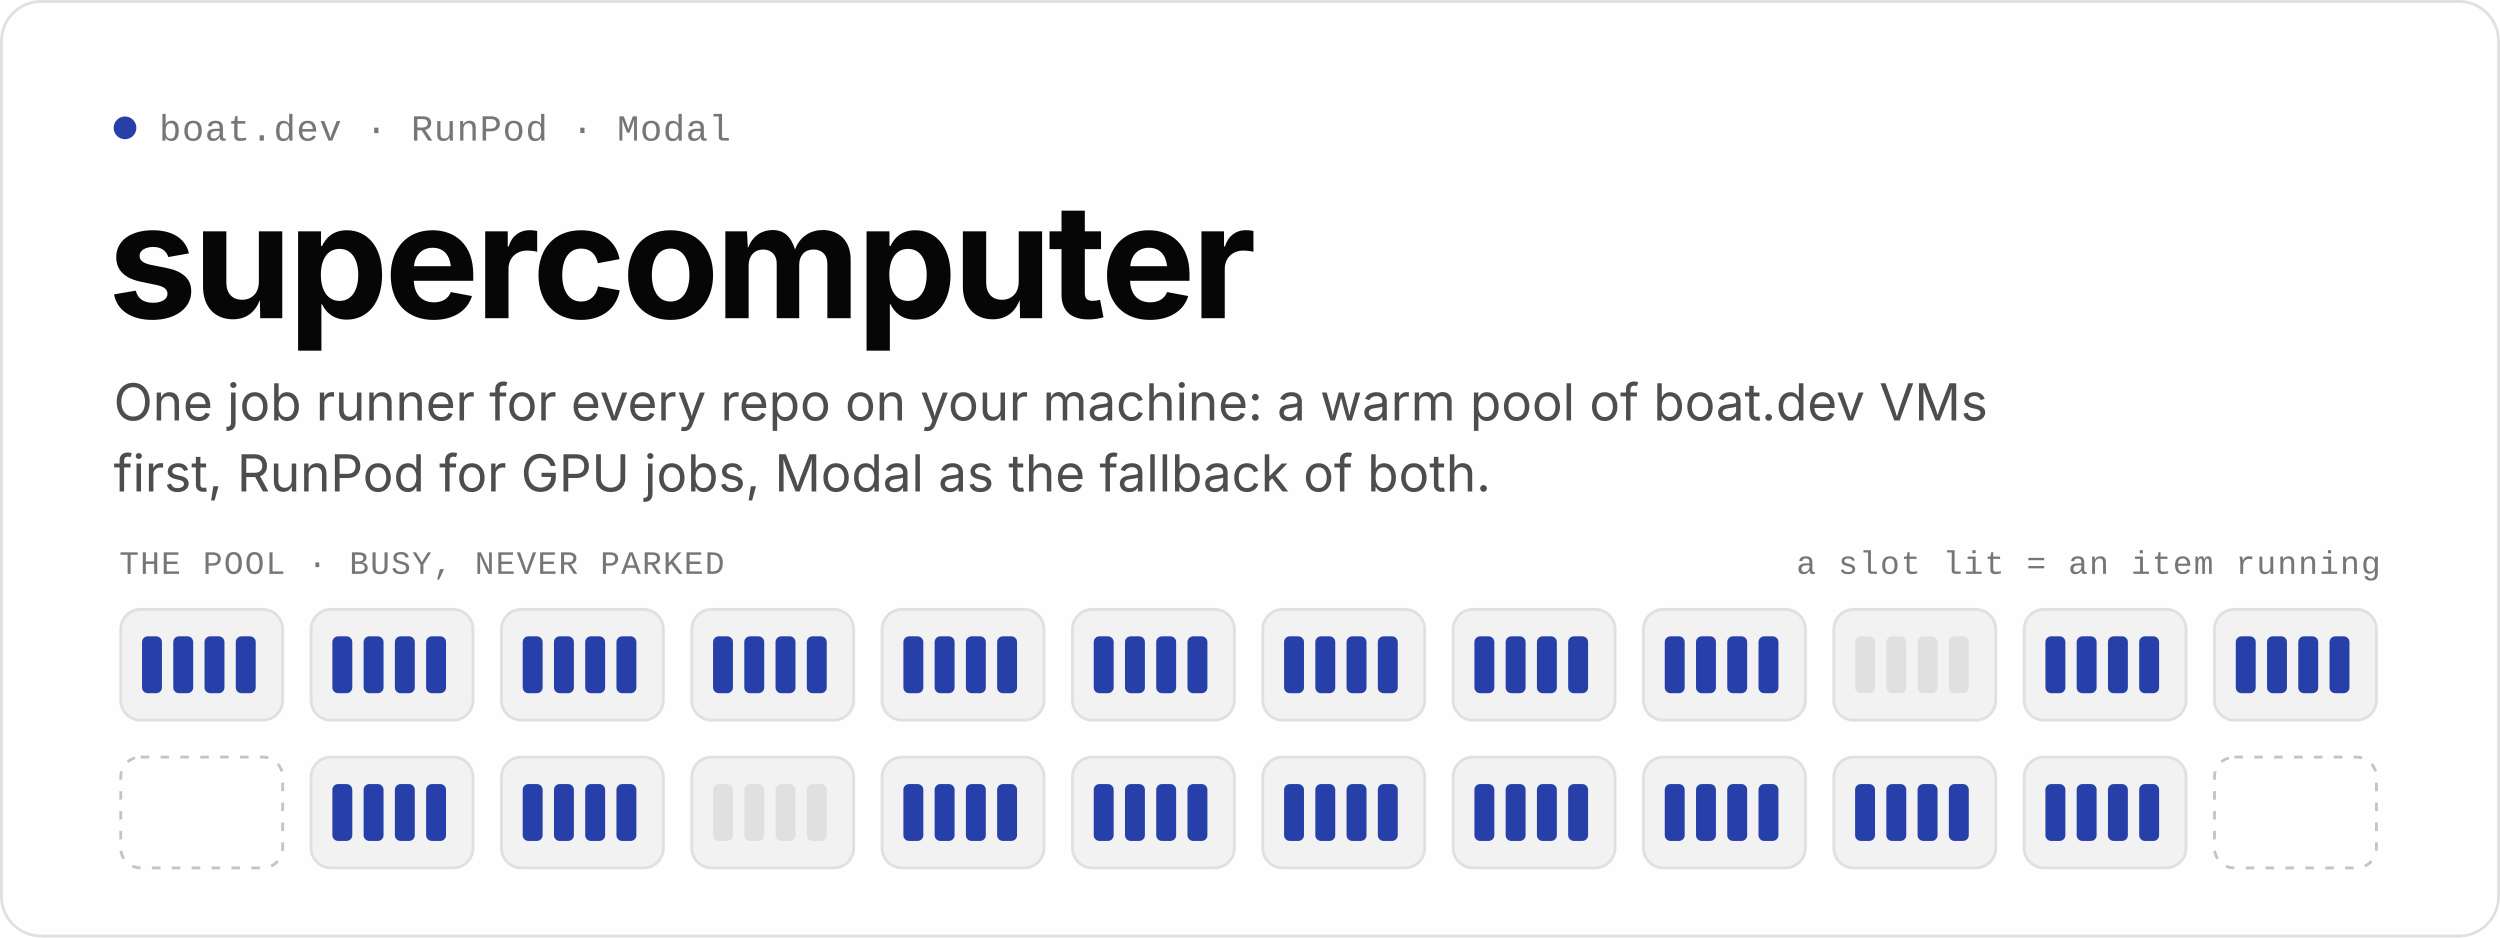
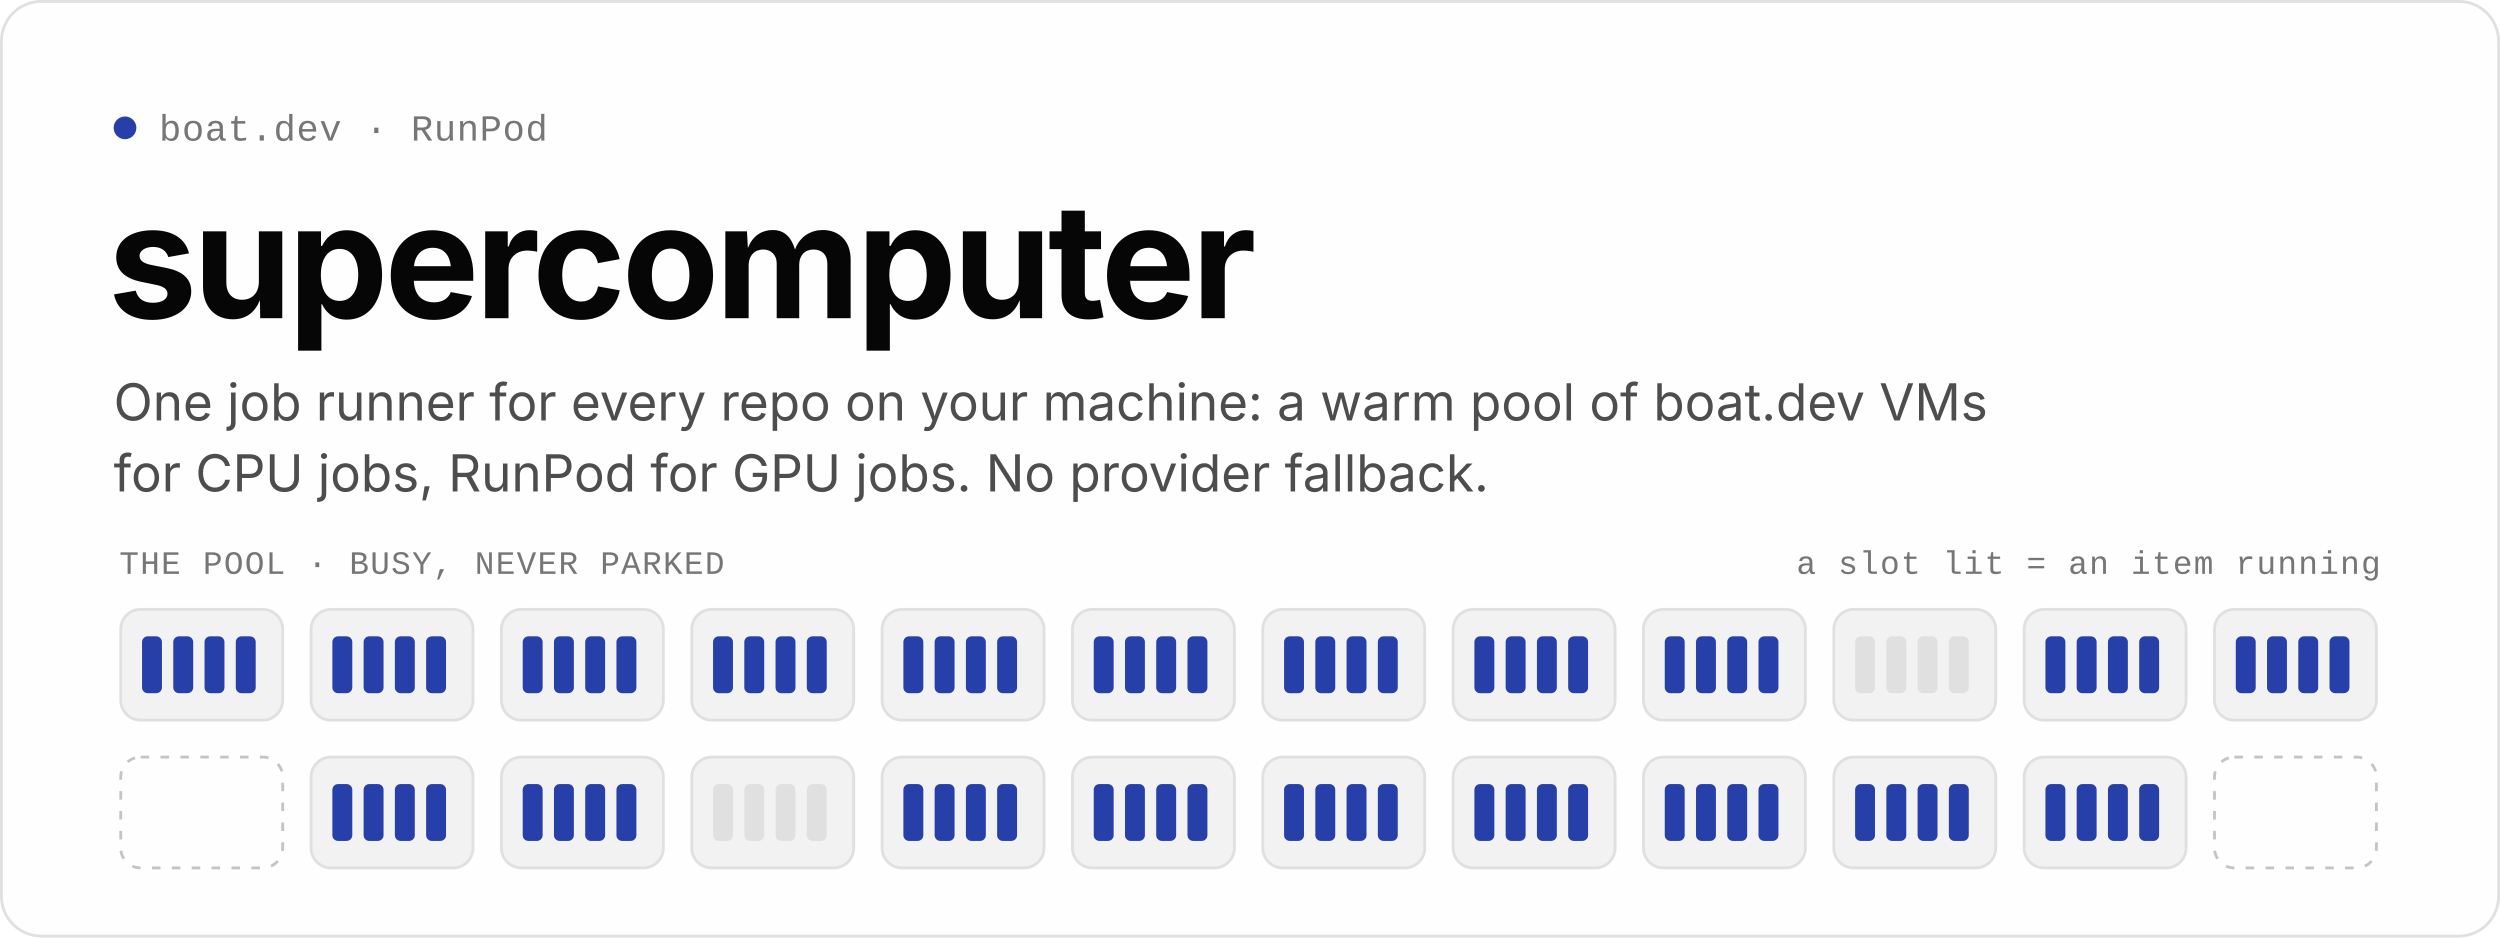
- <svg xmlns="http://www.w3.org/2000/svg" width="880" height="330" viewBox="0 0 880 330" role="img" aria-label="supercomputer: one job runner over boat.dev, RunPod and Modal">
+ <svg xmlns="http://www.w3.org/2000/svg" width="880" height="330" viewBox="0 0 880 330" role="img" aria-label="supercomputer: one job runner over boat.dev and RunPod">
  <style>
.d{font-family:'Funnel Display','Inter',ui-sans-serif,system-ui,-apple-system,'Segoe UI',Helvetica,Arial,sans-serif} .t{font-family:'Inter',ui-sans-serif,system-ui,-apple-system,'Segoe UI',Helvetica,Arial,sans-serif} .m{font-family:'IBM Plex Mono',ui-monospace,SFMono-Regular,Menlo,Consolas,'Liberation Mono',monospace}
.ink{fill:#060606} .t2{fill:#4d4d4d} .mu{fill:#767676} .ac{fill:#263fa9}
.s0{animation:fill 4.92s -0.74s infinite}
.s1{animation:fill 3.58s -1.92s infinite}
.s2{animation:fill 3.51s -1.78s infinite}
.s3{animation:fill 5.50s -0.38s infinite}
.s4{animation:fill 5.45s -4.51s infinite}
.s5{animation:fill 4.38s -2.75s infinite}
.s6{animation:fill 6.26s -2.48s infinite}
.s7{animation:fill 3.45s -2.96s infinite}
.s8{animation:fill 3.96s -0.47s infinite}
.s9{animation:fill 7.53s -1.36s infinite}
.s10{animation:fill 6.59s -2.45s infinite}
.s11{animation:fill 3.53s -0.21s infinite}
.s12{animation:fill 6.81s -2.91s infinite}
.s13{animation:fill 6.30s -2.86s infinite}
.s14{animation:fill 7.41s -5.18s infinite}
.s15{animation:fill 6.24s -3.28s infinite}
.s16{animation:fill 7.07s -2.03s infinite}
.s17{animation:fill 3.83s -1.60s infinite}
.s18{animation:fill 4.01s -1.96s infinite}
.s19{animation:fill 6.74s -5.15s infinite}
.s20{animation:fill 7.84s -2.46s infinite}
.s21{animation:fill 6.35s -3.68s infinite}
.s22{animation:fill 7.65s -7.23s infinite}
.s23{animation:fill 6.72s -0.41s infinite}
.s24{animation:fill 6.63s -6.58s infinite}
.s25{animation:fill 4.71s -1.82s infinite}
.s26{animation:fill 3.32s -1.53s infinite}
.s27{animation:fill 3.82s -0.23s infinite}
.s28{animation:fill 3.89s -0.96s infinite}
.s29{animation:fill 7.82s -0.63s infinite}
.s30{animation:fill 6.11s -5.40s infinite}
.s31{animation:fill 7.78s -2.17s infinite}
.s32{animation:fill 5.10s -4.51s infinite}
.s33{animation:fill 4.00s -0.70s infinite}
.s34{animation:fill 4.44s -2.15s infinite}
.s35{animation:fill 4.59s -0.02s infinite}
.s36{animation:fill 5.16s -2.92s infinite}
.s37{animation:fill 6.86s -3.54s infinite}
.s38{animation:fill 6.78s -0.37s infinite}
.s39{animation:fill 7.33s -6.41s infinite}
.s40{animation:fill 5.28s -2.11s infinite}
.s41{animation:fill 6.56s -0.41s infinite}
.s42{animation:fill 4.31s -0.70s infinite}
.s43{animation:fill 3.48s -0.00s infinite}
.s44{animation:fill 3.74s -1.36s infinite}
.s45{animation:fill 7.83s -4.81s infinite}
.s46{animation:fill 4.54s -1.58s infinite}
.s47{animation:fill 3.85s -3.27s infinite}
.s48{animation:fill 5.67s -2.74s infinite}
.s49{animation:fill 3.74s -1.28s infinite}
.s50{animation:fill 7.59s -1.23s infinite}
.s51{animation:fill 8.24s -4.35s infinite}
.s52{animation:fill 6.08s -0.16s infinite}
.s53{animation:fill 8.39s -7.24s infinite}
.s54{animation:fill 4.58s -1.68s infinite}
.s55{animation:fill 7.29s -3.88s infinite}
.s56{animation:fill 4.95s -1.10s infinite}
.s57{animation:fill 8.42s -7.18s infinite}
.s58{animation:fill 7.54s -5.58s infinite}
.s59{animation:fill 5.94s -2.11s infinite}
.s60{animation:fill 3.35s -0.94s infinite}
.s61{animation:fill 6.87s -6.57s infinite}
.s62{animation:fill 8.17s -8.07s infinite}
.s63{animation:fill 5.13s -1.13s infinite}
.s64{animation:fill 4.24s -0.87s infinite}
.s65{animation:fill 7.97s -6.70s infinite}
.s66{animation:fill 6.66s -5.33s infinite}
.s67{animation:fill 6.70s -6.10s infinite}
.s68{animation:fill 7.18s -3.43s infinite}
.s69{animation:fill 7.38s -2.45s infinite}
.s70{animation:fill 8.35s -3.31s infinite}
.s71{animation:fill 8.22s -5.96s infinite}
.s72{animation:fill 3.87s -0.59s infinite}
.s73{animation:fill 7.47s -1.09s infinite}
.s74{animation:fill 8.40s -5.52s infinite}
.s75{animation:fill 6.11s -0.80s infinite}
.s76{animation:fill 8.35s -5.42s infinite}
.s77{animation:fill 8.15s -3.53s infinite}
.s78{animation:fill 7.58s -1.60s infinite}
.s79{animation:fill 4.75s -1.14s infinite}
@keyframes fill{0%{opacity:0}8%{opacity:1}60%{opacity:1}72%{opacity:0}100%{opacity:0}}
@keyframes boot{0%,100%{stroke:#e0e0e0}50%{stroke:#263fa9}}
.boot{animation:boot 1.6s ease-in-out infinite}
@keyframes pulse{0%,100%{opacity:1}50%{opacity:.25}} .pulse{animation:pulse 2.4s ease-in-out infinite}
@media (prefers-reduced-motion: reduce){*{animation:none!important}}
</style>
  <rect x="0.5" y="0.5" width="879" height="329" rx="14" fill="#fefefe" stroke="#e0e0e0" />
  <g>
    <circle class="pulse" cx="44" cy="45" r="4" fill="#263fa9" />
-     <text class="m mu" x="56" y="49.5" font-size="13" letter-spacing=".02em">boat.dev · RunPod · Modal</text>
+     <text class="m mu" x="56" y="49.5" font-size="13" letter-spacing=".02em">boat.dev · RunPod</text>
    <text class="d ink" x="38" y="112" font-size="56" font-weight="650" letter-spacing="-.025em">supercomputer</text>
    <text class="t t2" x="40" y="148" font-size="18">One job runner for every repo on your machine: a warm pool of boat.dev VMs</text>
-     <text class="t t2" x="40" y="173" font-size="18">first, RunPod for GPU jobs, Modal as the fallback of both.</text>
+     <text class="t t2" x="40" y="173" font-size="18">for CPU jobs, RunPod for GPU jobs. No provider fallback.</text>
  </g>
  <rect x="42.5" y="214.5" width="57" height="39" rx="7" fill="#f2f2f2" stroke="#e0e0e0" />
  <rect x="50" y="224" width="7" height="20" rx="2" fill="#e0e0e0" />
  <rect class="s0" x="50" y="224" width="7" height="20" rx="2" fill="#263fa9" style="--on:0.64" />
  <rect x="61" y="224" width="7" height="20" rx="2" fill="#e0e0e0" />
  <rect class="s1" x="61" y="224" width="7" height="20" rx="2" fill="#263fa9" style="--on:0.51" />
  <rect x="72" y="224" width="7" height="20" rx="2" fill="#e0e0e0" />
  <rect class="s2" x="72" y="224" width="7" height="20" rx="2" fill="#263fa9" style="--on:0.37" />
  <rect x="83" y="224" width="7" height="20" rx="2" fill="#e0e0e0" />
  <rect class="s3" x="83" y="224" width="7" height="20" rx="2" fill="#263fa9" style="--on:0.39" />
  <rect x="109.5" y="214.5" width="57" height="39" rx="7" fill="#f2f2f2" stroke="#e0e0e0" />
  <rect x="117" y="224" width="7" height="20" rx="2" fill="#e0e0e0" />
  <rect class="s4" x="117" y="224" width="7" height="20" rx="2" fill="#263fa9" style="--on:0.41" />
  <rect x="128" y="224" width="7" height="20" rx="2" fill="#e0e0e0" />
  <rect class="s5" x="128" y="224" width="7" height="20" rx="2" fill="#263fa9" style="--on:0.78" />
  <rect x="139" y="224" width="7" height="20" rx="2" fill="#e0e0e0" />
  <rect class="s6" x="139" y="224" width="7" height="20" rx="2" fill="#263fa9" style="--on:0.79" />
  <rect x="150" y="224" width="7" height="20" rx="2" fill="#e0e0e0" />
  <rect class="s7" x="150" y="224" width="7" height="20" rx="2" fill="#263fa9" style="--on:0.48" />
  <rect x="176.5" y="214.5" width="57" height="39" rx="7" fill="#f2f2f2" stroke="#e0e0e0" />
  <rect x="184" y="224" width="7" height="20" rx="2" fill="#e0e0e0" />
  <rect class="s8" x="184" y="224" width="7" height="20" rx="2" fill="#263fa9" style="--on:0.49" />
  <rect x="195" y="224" width="7" height="20" rx="2" fill="#e0e0e0" />
  <rect class="s9" x="195" y="224" width="7" height="20" rx="2" fill="#263fa9" style="--on:0.61" />
  <rect x="206" y="224" width="7" height="20" rx="2" fill="#e0e0e0" />
  <rect class="s10" x="206" y="224" width="7" height="20" rx="2" fill="#263fa9" style="--on:0.60" />
  <rect x="217" y="224" width="7" height="20" rx="2" fill="#e0e0e0" />
  <rect class="s11" x="217" y="224" width="7" height="20" rx="2" fill="#263fa9" style="--on:0.44" />
  <rect x="243.5" y="214.5" width="57" height="39" rx="7" fill="#f2f2f2" stroke="#e0e0e0" />
  <rect x="251" y="224" width="7" height="20" rx="2" fill="#e0e0e0" />
  <rect class="s12" x="251" y="224" width="7" height="20" rx="2" fill="#263fa9" style="--on:0.49" />
  <rect x="262" y="224" width="7" height="20" rx="2" fill="#e0e0e0" />
  <rect class="s13" x="262" y="224" width="7" height="20" rx="2" fill="#263fa9" style="--on:0.48" />
  <rect x="273" y="224" width="7" height="20" rx="2" fill="#e0e0e0" />
  <rect class="s14" x="273" y="224" width="7" height="20" rx="2" fill="#263fa9" style="--on:0.46" />
  <rect x="284" y="224" width="7" height="20" rx="2" fill="#e0e0e0" />
  <rect class="s15" x="284" y="224" width="7" height="20" rx="2" fill="#263fa9" style="--on:0.74" />
  <rect x="310.5" y="214.5" width="57" height="39" rx="7" fill="#f2f2f2" stroke="#e0e0e0" />
  <rect x="318" y="224" width="7" height="20" rx="2" fill="#e0e0e0" />
  <rect class="s16" x="318" y="224" width="7" height="20" rx="2" fill="#263fa9" style="--on:0.79" />
  <rect x="329" y="224" width="7" height="20" rx="2" fill="#e0e0e0" />
  <rect class="s17" x="329" y="224" width="7" height="20" rx="2" fill="#263fa9" style="--on:0.69" />
  <rect x="340" y="224" width="7" height="20" rx="2" fill="#e0e0e0" />
  <rect class="s18" x="340" y="224" width="7" height="20" rx="2" fill="#263fa9" style="--on:0.37" />
  <rect x="351" y="224" width="7" height="20" rx="2" fill="#e0e0e0" />
  <rect class="s19" x="351" y="224" width="7" height="20" rx="2" fill="#263fa9" style="--on:0.61" />
  <rect x="377.5" y="214.5" width="57" height="39" rx="7" fill="#f2f2f2" stroke="#e0e0e0" />
  <rect x="385" y="224" width="7" height="20" rx="2" fill="#e0e0e0" />
  <rect class="s20" x="385" y="224" width="7" height="20" rx="2" fill="#263fa9" style="--on:0.66" />
  <rect x="396" y="224" width="7" height="20" rx="2" fill="#e0e0e0" />
  <rect class="s21" x="396" y="224" width="7" height="20" rx="2" fill="#263fa9" style="--on:0.56" />
  <rect x="407" y="224" width="7" height="20" rx="2" fill="#e0e0e0" />
  <rect class="s22" x="407" y="224" width="7" height="20" rx="2" fill="#263fa9" style="--on:0.56" />
  <rect x="418" y="224" width="7" height="20" rx="2" fill="#e0e0e0" />
  <rect class="s23" x="418" y="224" width="7" height="20" rx="2" fill="#263fa9" style="--on:0.67" />
  <rect x="444.5" y="214.5" width="57" height="39" rx="7" fill="#f2f2f2" stroke="#e0e0e0" />
  <rect x="452" y="224" width="7" height="20" rx="2" fill="#e0e0e0" />
  <rect class="s24" x="452" y="224" width="7" height="20" rx="2" fill="#263fa9" style="--on:0.72" />
  <rect x="463" y="224" width="7" height="20" rx="2" fill="#e0e0e0" />
  <rect class="s25" x="463" y="224" width="7" height="20" rx="2" fill="#263fa9" style="--on:0.65" />
  <rect x="474" y="224" width="7" height="20" rx="2" fill="#e0e0e0" />
  <rect class="s26" x="474" y="224" width="7" height="20" rx="2" fill="#263fa9" style="--on:0.43" />
  <rect x="485" y="224" width="7" height="20" rx="2" fill="#e0e0e0" />
  <rect class="s27" x="485" y="224" width="7" height="20" rx="2" fill="#263fa9" style="--on:0.70" />
  <rect x="511.5" y="214.5" width="57" height="39" rx="7" fill="#f2f2f2" stroke="#e0e0e0" />
  <rect x="519" y="224" width="7" height="20" rx="2" fill="#e0e0e0" />
  <rect class="s28" x="519" y="224" width="7" height="20" rx="2" fill="#263fa9" style="--on:0.53" />
  <rect x="530" y="224" width="7" height="20" rx="2" fill="#e0e0e0" />
  <rect class="s29" x="530" y="224" width="7" height="20" rx="2" fill="#263fa9" style="--on:0.55" />
  <rect x="541" y="224" width="7" height="20" rx="2" fill="#e0e0e0" />
  <rect class="s30" x="541" y="224" width="7" height="20" rx="2" fill="#263fa9" style="--on:0.72" />
  <rect x="552" y="224" width="7" height="20" rx="2" fill="#e0e0e0" />
  <rect class="s31" x="552" y="224" width="7" height="20" rx="2" fill="#263fa9" style="--on:0.54" />
  <rect x="578.5" y="214.5" width="57" height="39" rx="7" fill="#f2f2f2" stroke="#e0e0e0" />
  <rect x="586" y="224" width="7" height="20" rx="2" fill="#e0e0e0" />
  <rect class="s32" x="586" y="224" width="7" height="20" rx="2" fill="#263fa9" style="--on:0.78" />
  <rect x="597" y="224" width="7" height="20" rx="2" fill="#e0e0e0" />
  <rect class="s33" x="597" y="224" width="7" height="20" rx="2" fill="#263fa9" style="--on:0.45" />
  <rect x="608" y="224" width="7" height="20" rx="2" fill="#e0e0e0" />
  <rect class="s34" x="608" y="224" width="7" height="20" rx="2" fill="#263fa9" style="--on:0.62" />
  <rect x="619" y="224" width="7" height="20" rx="2" fill="#e0e0e0" />
  <rect class="s35" x="619" y="224" width="7" height="20" rx="2" fill="#263fa9" style="--on:0.54" />
  <rect class="boot" x="645.5" y="214.5" width="57" height="39" rx="7" fill="#f2f2f2" stroke="#e0e0e0" />
  <rect x="653" y="224" width="7" height="20" rx="2" fill="#e0e0e0" />
  <rect x="664" y="224" width="7" height="20" rx="2" fill="#e0e0e0" />
  <rect x="675" y="224" width="7" height="20" rx="2" fill="#e0e0e0" />
  <rect x="686" y="224" width="7" height="20" rx="2" fill="#e0e0e0" />
  <rect x="712.5" y="214.5" width="57" height="39" rx="7" fill="#f2f2f2" stroke="#e0e0e0" />
  <rect x="720" y="224" width="7" height="20" rx="2" fill="#e0e0e0" />
  <rect class="s36" x="720" y="224" width="7" height="20" rx="2" fill="#263fa9" style="--on:0.78" />
  <rect x="731" y="224" width="7" height="20" rx="2" fill="#e0e0e0" />
  <rect class="s37" x="731" y="224" width="7" height="20" rx="2" fill="#263fa9" style="--on:0.63" />
  <rect x="742" y="224" width="7" height="20" rx="2" fill="#e0e0e0" />
  <rect class="s38" x="742" y="224" width="7" height="20" rx="2" fill="#263fa9" style="--on:0.75" />
  <rect x="753" y="224" width="7" height="20" rx="2" fill="#e0e0e0" />
  <rect class="s39" x="753" y="224" width="7" height="20" rx="2" fill="#263fa9" style="--on:0.71" />
  <rect x="779.5" y="214.5" width="57" height="39" rx="7" fill="#f2f2f2" stroke="#e0e0e0" />
  <rect x="787" y="224" width="7" height="20" rx="2" fill="#e0e0e0" />
  <rect class="s40" x="787" y="224" width="7" height="20" rx="2" fill="#263fa9" style="--on:0.40" />
  <rect x="798" y="224" width="7" height="20" rx="2" fill="#e0e0e0" />
  <rect class="s41" x="798" y="224" width="7" height="20" rx="2" fill="#263fa9" style="--on:0.38" />
  <rect x="809" y="224" width="7" height="20" rx="2" fill="#e0e0e0" />
  <rect class="s42" x="809" y="224" width="7" height="20" rx="2" fill="#263fa9" style="--on:0.50" />
  <rect x="820" y="224" width="7" height="20" rx="2" fill="#e0e0e0" />
  <rect class="s43" x="820" y="224" width="7" height="20" rx="2" fill="#263fa9" style="--on:0.42" />
  <rect x="42.5" y="266.5" width="57" height="39" rx="7" fill="none" stroke="#c4c4c4" stroke-dasharray="3 4" />
  <rect x="109.5" y="266.5" width="57" height="39" rx="7" fill="#f2f2f2" stroke="#e0e0e0" />
  <rect x="117" y="276" width="7" height="20" rx="2" fill="#e0e0e0" />
  <rect class="s44" x="117" y="276" width="7" height="20" rx="2" fill="#263fa9" style="--on:0.36" />
  <rect x="128" y="276" width="7" height="20" rx="2" fill="#e0e0e0" />
  <rect class="s45" x="128" y="276" width="7" height="20" rx="2" fill="#263fa9" style="--on:0.42" />
  <rect x="139" y="276" width="7" height="20" rx="2" fill="#e0e0e0" />
  <rect class="s46" x="139" y="276" width="7" height="20" rx="2" fill="#263fa9" style="--on:0.51" />
  <rect x="150" y="276" width="7" height="20" rx="2" fill="#e0e0e0" />
  <rect class="s47" x="150" y="276" width="7" height="20" rx="2" fill="#263fa9" style="--on:0.80" />
  <rect x="176.5" y="266.5" width="57" height="39" rx="7" fill="#f2f2f2" stroke="#e0e0e0" />
  <rect x="184" y="276" width="7" height="20" rx="2" fill="#e0e0e0" />
  <rect class="s48" x="184" y="276" width="7" height="20" rx="2" fill="#263fa9" style="--on:0.39" />
  <rect x="195" y="276" width="7" height="20" rx="2" fill="#e0e0e0" />
  <rect class="s49" x="195" y="276" width="7" height="20" rx="2" fill="#263fa9" style="--on:0.47" />
  <rect x="206" y="276" width="7" height="20" rx="2" fill="#e0e0e0" />
  <rect class="s50" x="206" y="276" width="7" height="20" rx="2" fill="#263fa9" style="--on:0.36" />
  <rect x="217" y="276" width="7" height="20" rx="2" fill="#e0e0e0" />
  <rect class="s51" x="217" y="276" width="7" height="20" rx="2" fill="#263fa9" style="--on:0.42" />
  <rect class="boot" x="243.5" y="266.5" width="57" height="39" rx="7" fill="#f2f2f2" stroke="#e0e0e0" />
  <rect x="251" y="276" width="7" height="20" rx="2" fill="#e0e0e0" />
  <rect x="262" y="276" width="7" height="20" rx="2" fill="#e0e0e0" />
  <rect x="273" y="276" width="7" height="20" rx="2" fill="#e0e0e0" />
  <rect x="284" y="276" width="7" height="20" rx="2" fill="#e0e0e0" />
  <rect x="310.5" y="266.5" width="57" height="39" rx="7" fill="#f2f2f2" stroke="#e0e0e0" />
  <rect x="318" y="276" width="7" height="20" rx="2" fill="#e0e0e0" />
  <rect class="s52" x="318" y="276" width="7" height="20" rx="2" fill="#263fa9" style="--on:0.59" />
  <rect x="329" y="276" width="7" height="20" rx="2" fill="#e0e0e0" />
  <rect class="s53" x="329" y="276" width="7" height="20" rx="2" fill="#263fa9" style="--on:0.66" />
  <rect x="340" y="276" width="7" height="20" rx="2" fill="#e0e0e0" />
  <rect class="s54" x="340" y="276" width="7" height="20" rx="2" fill="#263fa9" style="--on:0.43" />
  <rect x="351" y="276" width="7" height="20" rx="2" fill="#e0e0e0" />
  <rect class="s55" x="351" y="276" width="7" height="20" rx="2" fill="#263fa9" style="--on:0.70" />
  <rect x="377.5" y="266.5" width="57" height="39" rx="7" fill="#f2f2f2" stroke="#e0e0e0" />
  <rect x="385" y="276" width="7" height="20" rx="2" fill="#e0e0e0" />
  <rect class="s56" x="385" y="276" width="7" height="20" rx="2" fill="#263fa9" style="--on:0.72" />
  <rect x="396" y="276" width="7" height="20" rx="2" fill="#e0e0e0" />
  <rect class="s57" x="396" y="276" width="7" height="20" rx="2" fill="#263fa9" style="--on:0.71" />
  <rect x="407" y="276" width="7" height="20" rx="2" fill="#e0e0e0" />
  <rect class="s58" x="407" y="276" width="7" height="20" rx="2" fill="#263fa9" style="--on:0.45" />
  <rect x="418" y="276" width="7" height="20" rx="2" fill="#e0e0e0" />
  <rect class="s59" x="418" y="276" width="7" height="20" rx="2" fill="#263fa9" style="--on:0.36" />
  <rect x="444.5" y="266.5" width="57" height="39" rx="7" fill="#f2f2f2" stroke="#e0e0e0" />
  <rect x="452" y="276" width="7" height="20" rx="2" fill="#e0e0e0" />
  <rect class="s60" x="452" y="276" width="7" height="20" rx="2" fill="#263fa9" style="--on:0.47" />
  <rect x="463" y="276" width="7" height="20" rx="2" fill="#e0e0e0" />
  <rect class="s61" x="463" y="276" width="7" height="20" rx="2" fill="#263fa9" style="--on:0.55" />
  <rect x="474" y="276" width="7" height="20" rx="2" fill="#e0e0e0" />
  <rect class="s62" x="474" y="276" width="7" height="20" rx="2" fill="#263fa9" style="--on:0.78" />
  <rect x="485" y="276" width="7" height="20" rx="2" fill="#e0e0e0" />
  <rect class="s63" x="485" y="276" width="7" height="20" rx="2" fill="#263fa9" style="--on:0.45" />
  <rect x="511.5" y="266.5" width="57" height="39" rx="7" fill="#f2f2f2" stroke="#e0e0e0" />
  <rect x="519" y="276" width="7" height="20" rx="2" fill="#e0e0e0" />
  <rect class="s64" x="519" y="276" width="7" height="20" rx="2" fill="#263fa9" style="--on:0.63" />
  <rect x="530" y="276" width="7" height="20" rx="2" fill="#e0e0e0" />
  <rect class="s65" x="530" y="276" width="7" height="20" rx="2" fill="#263fa9" style="--on:0.57" />
  <rect x="541" y="276" width="7" height="20" rx="2" fill="#e0e0e0" />
  <rect class="s66" x="541" y="276" width="7" height="20" rx="2" fill="#263fa9" style="--on:0.39" />
  <rect x="552" y="276" width="7" height="20" rx="2" fill="#e0e0e0" />
  <rect class="s67" x="552" y="276" width="7" height="20" rx="2" fill="#263fa9" style="--on:0.70" />
  <rect x="578.5" y="266.5" width="57" height="39" rx="7" fill="#f2f2f2" stroke="#e0e0e0" />
  <rect x="586" y="276" width="7" height="20" rx="2" fill="#e0e0e0" />
  <rect class="s68" x="586" y="276" width="7" height="20" rx="2" fill="#263fa9" style="--on:0.43" />
  <rect x="597" y="276" width="7" height="20" rx="2" fill="#e0e0e0" />
  <rect class="s69" x="597" y="276" width="7" height="20" rx="2" fill="#263fa9" style="--on:0.71" />
  <rect x="608" y="276" width="7" height="20" rx="2" fill="#e0e0e0" />
  <rect class="s70" x="608" y="276" width="7" height="20" rx="2" fill="#263fa9" style="--on:0.53" />
  <rect x="619" y="276" width="7" height="20" rx="2" fill="#e0e0e0" />
  <rect class="s71" x="619" y="276" width="7" height="20" rx="2" fill="#263fa9" style="--on:0.43" />
  <rect x="645.5" y="266.5" width="57" height="39" rx="7" fill="#f2f2f2" stroke="#e0e0e0" />
  <rect x="653" y="276" width="7" height="20" rx="2" fill="#e0e0e0" />
  <rect class="s72" x="653" y="276" width="7" height="20" rx="2" fill="#263fa9" style="--on:0.76" />
  <rect x="664" y="276" width="7" height="20" rx="2" fill="#e0e0e0" />
  <rect class="s73" x="664" y="276" width="7" height="20" rx="2" fill="#263fa9" style="--on:0.72" />
  <rect x="675" y="276" width="7" height="20" rx="2" fill="#e0e0e0" />
  <rect class="s74" x="675" y="276" width="7" height="20" rx="2" fill="#263fa9" style="--on:0.51" />
  <rect x="686" y="276" width="7" height="20" rx="2" fill="#e0e0e0" />
  <rect class="s75" x="686" y="276" width="7" height="20" rx="2" fill="#263fa9" style="--on:0.36" />
  <rect x="712.5" y="266.5" width="57" height="39" rx="7" fill="#f2f2f2" stroke="#e0e0e0" />
  <rect x="720" y="276" width="7" height="20" rx="2" fill="#e0e0e0" />
  <rect class="s76" x="720" y="276" width="7" height="20" rx="2" fill="#263fa9" style="--on:0.59" />
  <rect x="731" y="276" width="7" height="20" rx="2" fill="#e0e0e0" />
  <rect class="s77" x="731" y="276" width="7" height="20" rx="2" fill="#263fa9" style="--on:0.74" />
  <rect x="742" y="276" width="7" height="20" rx="2" fill="#e0e0e0" />
  <rect class="s78" x="742" y="276" width="7" height="20" rx="2" fill="#263fa9" style="--on:0.46" />
  <rect x="753" y="276" width="7" height="20" rx="2" fill="#e0e0e0" />
  <rect class="s79" x="753" y="276" width="7" height="20" rx="2" fill="#263fa9" style="--on:0.61" />
  <rect x="779.5" y="266.5" width="57" height="39" rx="7" fill="none" stroke="#c4c4c4" stroke-dasharray="3 4" />
  <text class="m mu" x="42" y="202" font-size="11.5" letter-spacing=".04em">THE POOL · BUSY, NEVER PARKED</text>
  <text class="m mu" x="838" y="202" font-size="11.5" text-anchor="end" letter-spacing=".04em">a slot lit = an item running</text>
</svg>
